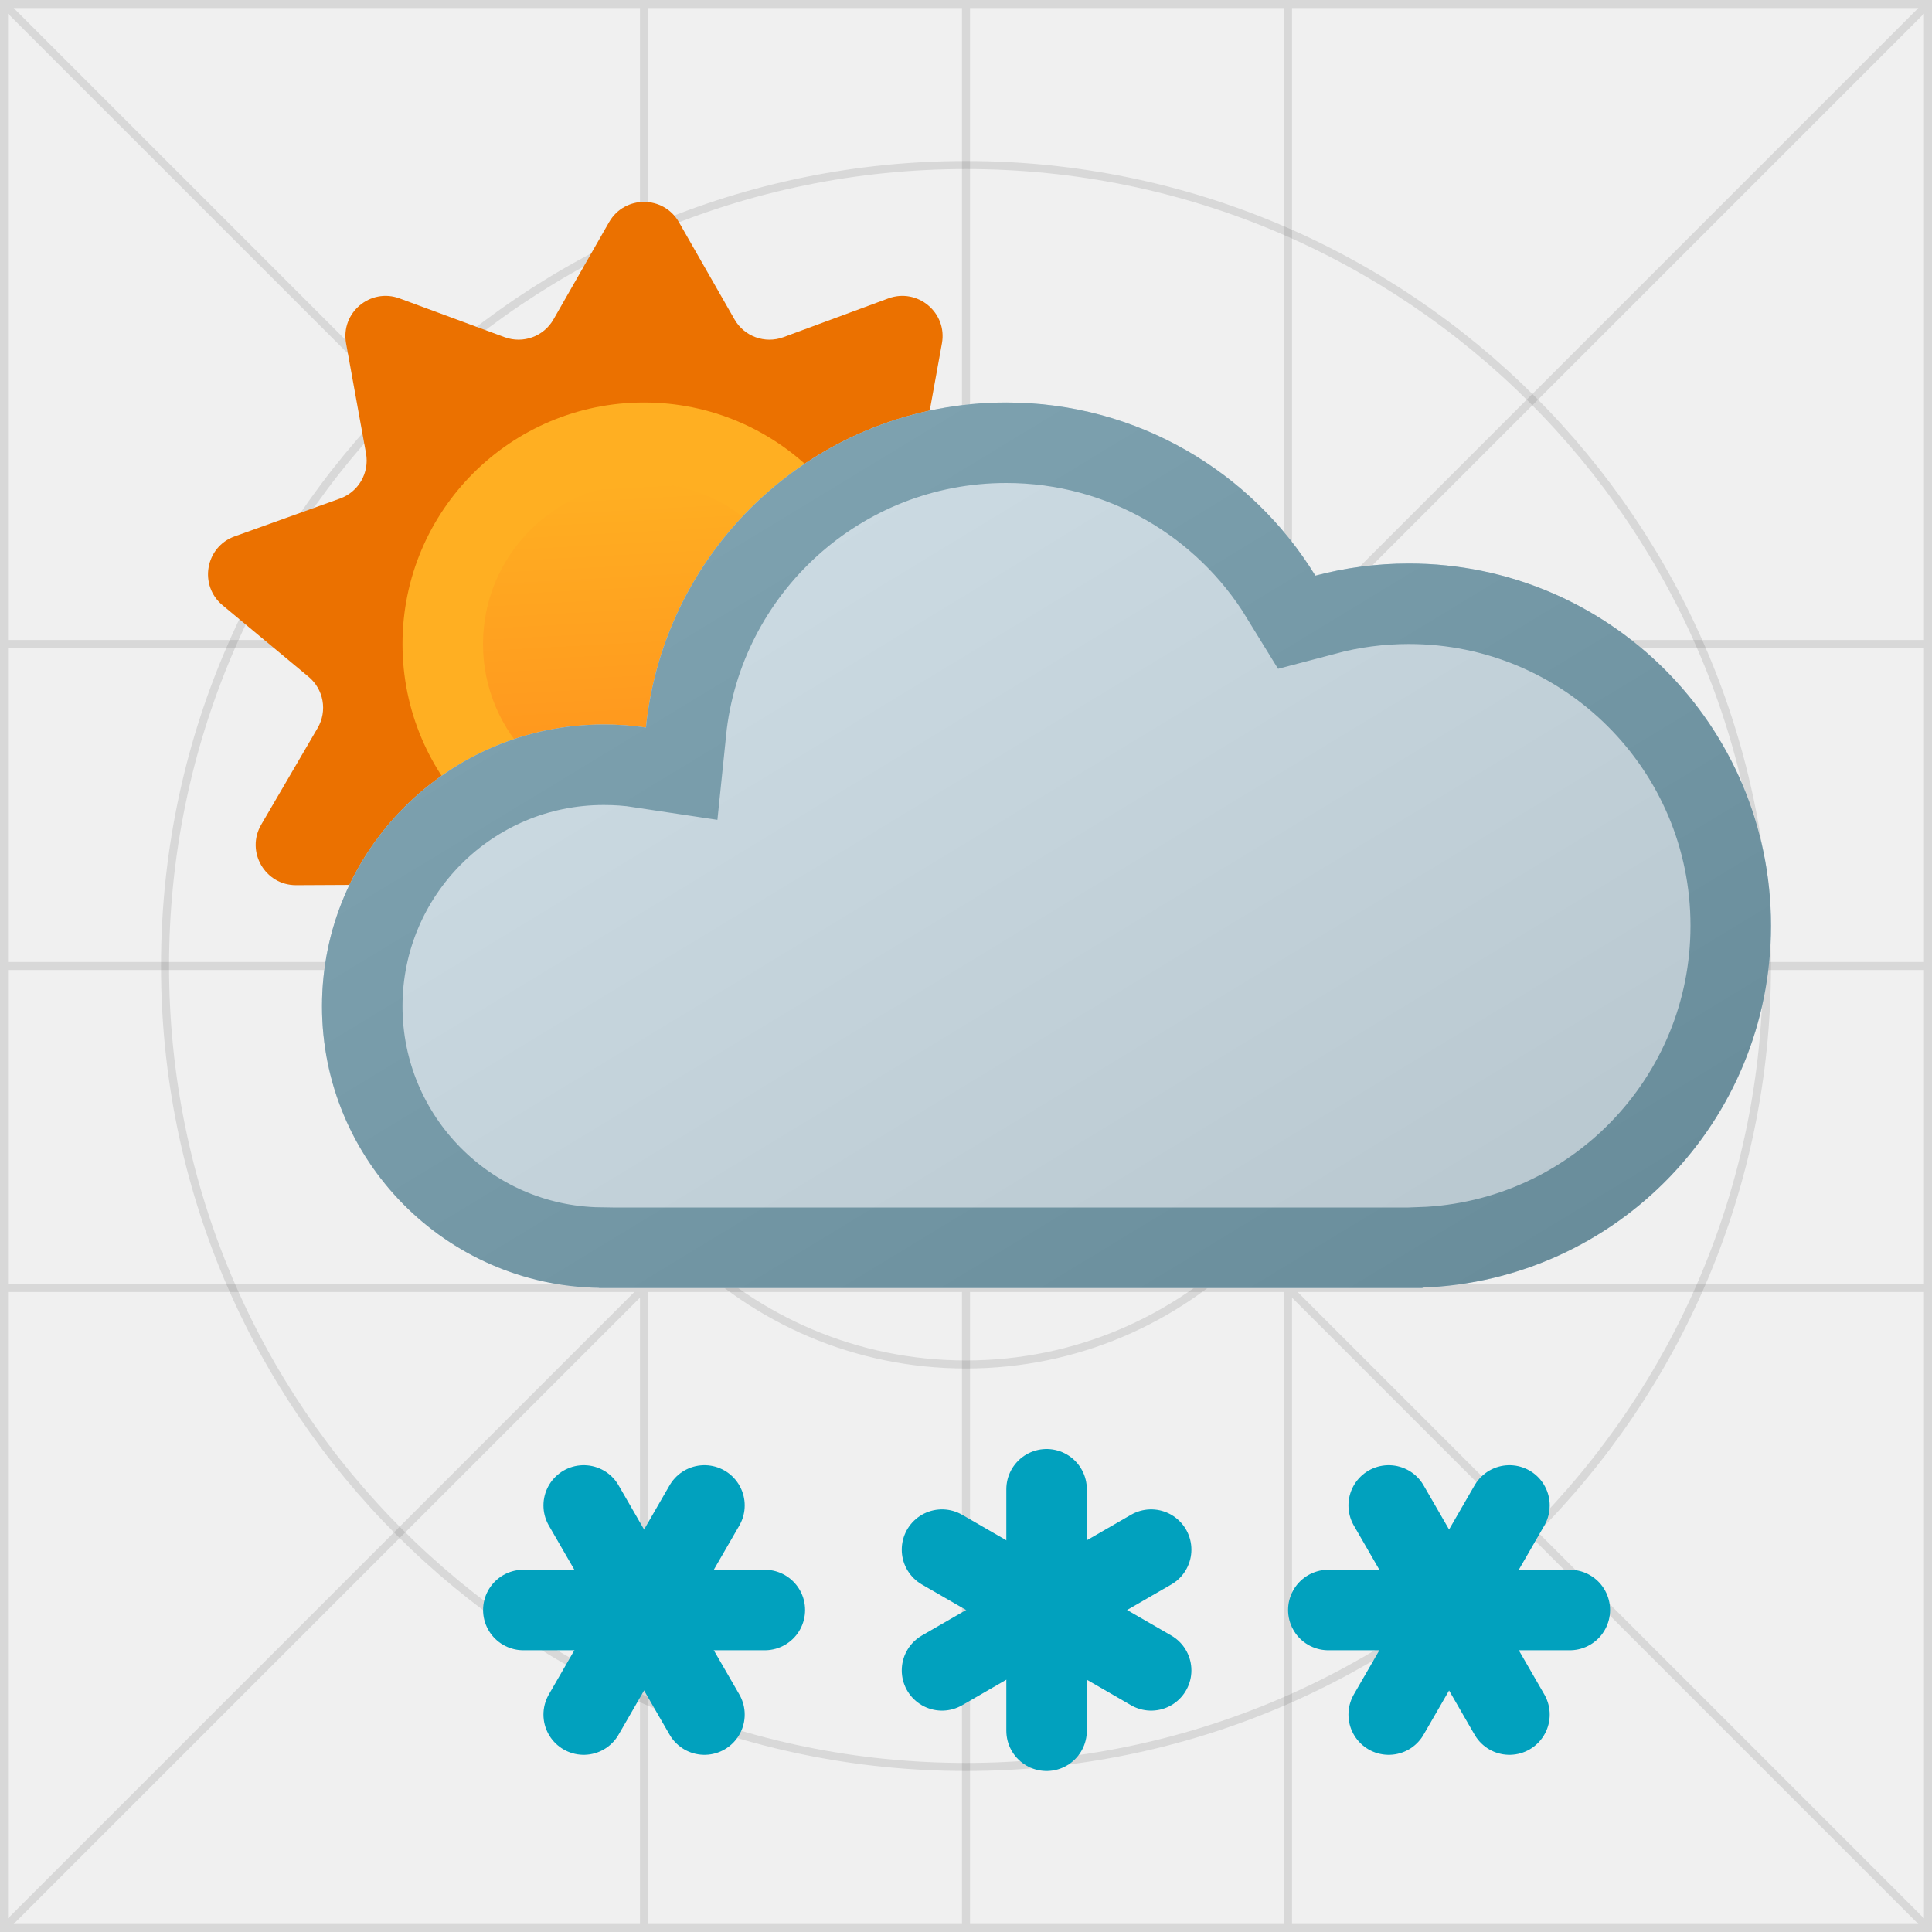
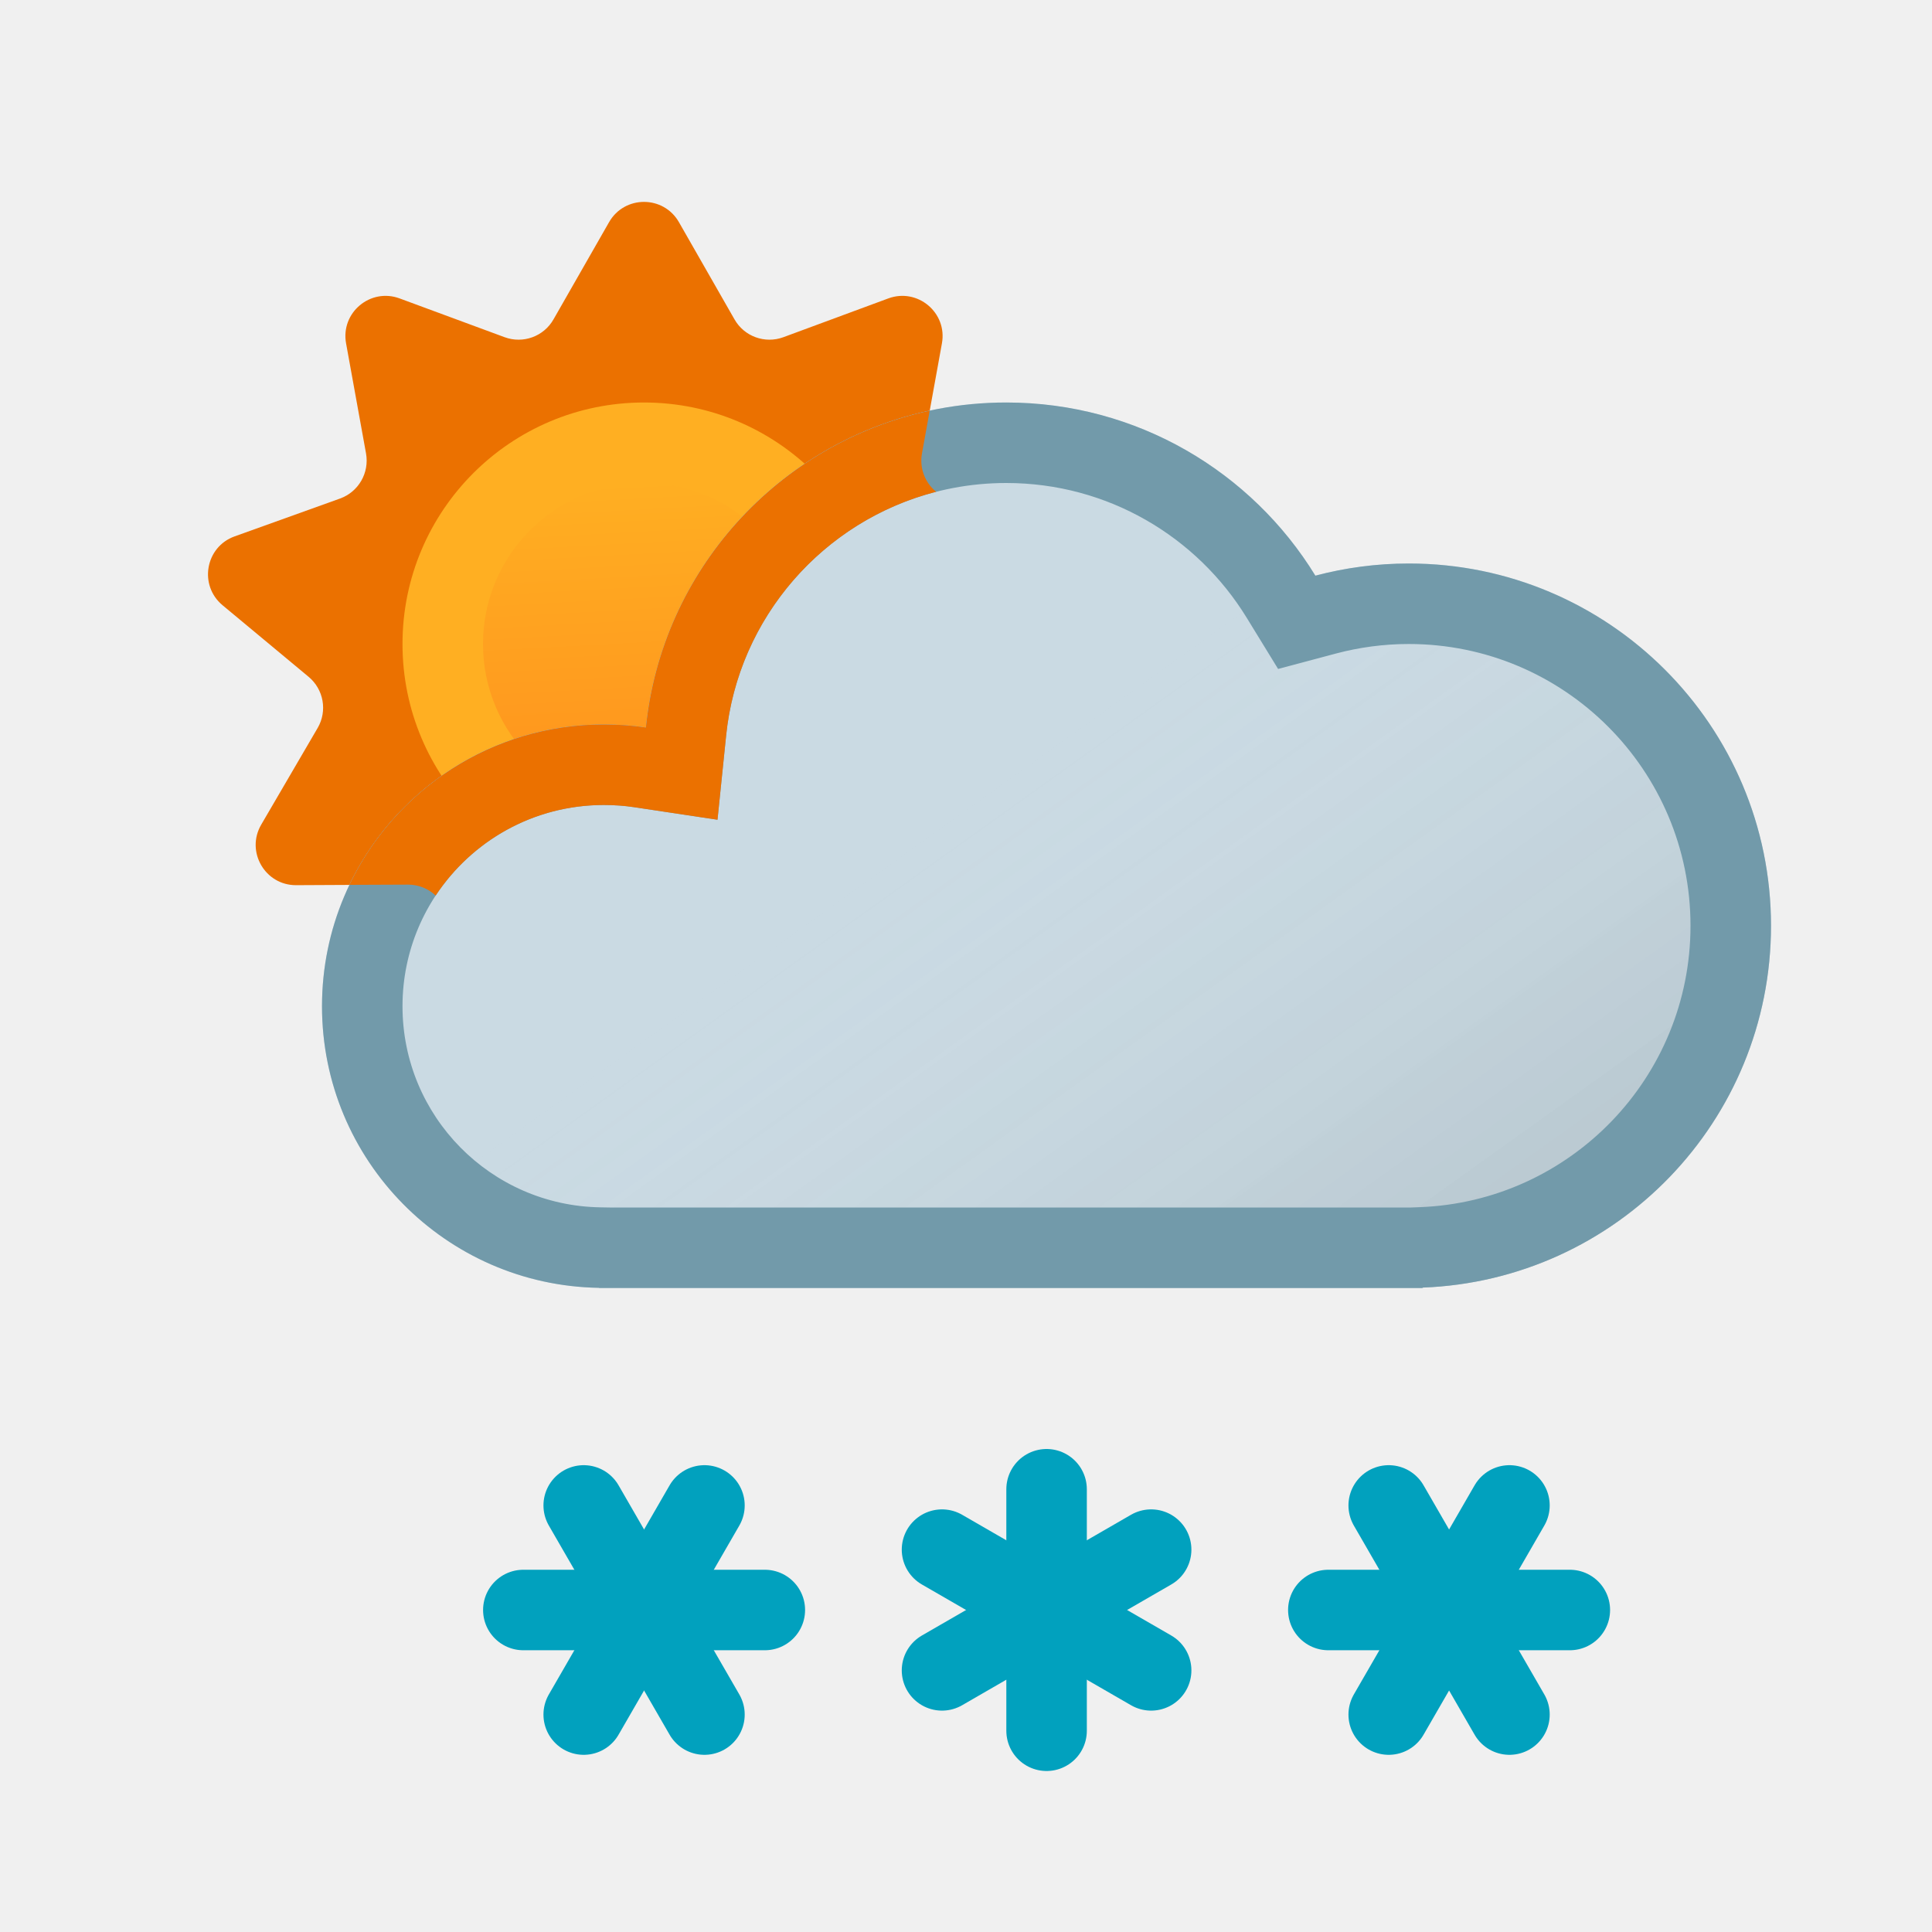
<svg xmlns="http://www.w3.org/2000/svg" xmlns:xlink="http://www.w3.org/1999/xlink" width="24" height="24" viewBox="0 0 24 24" fill="none">
-   <g clip-path="url(#clip0_1829_1493)">
-     <g clip-path="url(#clip1_1829_1493)">
-       <circle cx="12" cy="12" r="9.95" stroke="black" stroke-opacity="0.1" stroke-width="0.1" />
-       <circle cx="12" cy="12" r="4.95" stroke="black" stroke-opacity="0.1" stroke-width="0.1" />
-       <mask id="stroke0_1829_1493" fill="white">
-         <path d="M0 0H8H12H16H24V8V12V16V24H16H12H8H0V16V12V8V0Z" />
-       </mask>
-       <path d="M12 24H12.05V0H12H11.95V24H12ZM24 12V11.95H0V12V12.05H24V12ZM0 8V8.05H24V8V7.95H0V8ZM24 16V15.95H0V16V16.05H24V16ZM8 0H7.95V24H8H8.05V0H8ZM16 24H16.05V0H16H15.95V24H16ZM0 0L-0.035 0.035L23.965 24.035L24 24L24.035 23.965L0.035 -0.035L0 0ZM24 0L23.965 -0.035L-0.035 23.965L0 24L0.035 24.035L24.035 0.035L24 0ZM0 0V-0.1H-0.1V0H0ZM24 0H24.1V-0.1H24V0ZM24 24V24.1H24.1V24H24ZM0 24H-0.1V24.1H0V24ZM0 12H0.1V8H0H-0.1V12H0ZM0 8H0.1V0H0H-0.1V8H0ZM24 0H23.9V8H24H24.1V0H24ZM24 8H23.9V12H24H24.1V8H24ZM24 12H23.9V16H24H24.1V12H24ZM24 16H23.9V24H24H24.1V16H24ZM0 24H0.1V16H0H-0.1V24H0ZM0 16H0.1V12H0H-0.1V16H0ZM0 0V0.1H8V0V-0.1H0V0ZM8 0V0.1H12V0V-0.1H8V0ZM12 24V23.9H8V24V24.1H12V24ZM8 24V23.9H0V24V24.1H8V24ZM24 24V23.9H16V24V24.1H24V24ZM16 24V23.9H12V24V24.1H16V24ZM12 0V0.1H16V0V-0.1H12V0ZM16 0V0.1H24V0V-0.1H16V0Z" fill="black" fill-opacity="0.1" mask="url(#stroke0_1829_1493)" />
-     </g>
+   <g clip-path="url(#clip0_2178_3097)">
    <path d="M7.566 2.76C7.758 2.424 8.242 2.424 8.434 2.76L9.124 3.967C9.245 4.18 9.502 4.273 9.731 4.189L11.035 3.707C11.398 3.573 11.77 3.884 11.701 4.265L11.453 5.633C11.409 5.874 11.546 6.11 11.776 6.193L13.085 6.663C13.449 6.793 13.533 7.27 13.236 7.518L12.166 8.407C11.978 8.563 11.931 8.832 12.054 9.043L12.755 10.244C12.95 10.578 12.708 10.998 12.321 10.996L10.93 10.989C10.686 10.988 10.476 11.164 10.435 11.405L10.2 12.775C10.135 13.157 9.679 13.322 9.384 13.072L8.323 12.174C8.137 12.016 7.863 12.016 7.677 12.174L6.616 13.072C6.32 13.322 5.865 13.157 5.8 12.775L5.565 11.405C5.523 11.164 5.314 10.988 5.07 10.989L3.679 10.996C3.292 10.998 3.05 10.578 3.245 10.244L3.946 9.043C4.069 8.832 4.021 8.563 3.833 8.407L2.764 7.518C2.467 7.27 2.551 6.793 2.915 6.663L4.224 6.193C4.454 6.11 4.59 5.874 4.547 5.633L4.299 4.265C4.23 3.884 4.601 3.573 4.964 3.707L6.269 4.189C6.498 4.273 6.755 4.18 6.876 3.967L7.566 2.76Z" fill="#EB7100" />
    <path d="M11 8C11 9.657 9.657 11 8 11C6.343 11 5 9.657 5 8C5 6.343 6.343 5 8 5C9.657 5 11 6.343 11 8Z" fill="#FFAF22" />
-     <path d="M10 8C10 9.105 9.104 10 8 10C6.895 10 6 9.105 6 8C6 6.895 6.895 6 8 6C9.104 6 10 6.895 10 8Z" fill="url(#paint0_linear_1829_1493)" />
+     <path d="M10 8C10 9.105 9.104 10 8 10C6.895 10 6 9.105 6 8C6 6.895 6.895 6 8 6C9.104 6 10 6.895 10 8Z" fill="url(#paint0_linear_2178_3097)" />
  </g>
-   <use xlink:href="#stroke1_1829_1493" fill="#CADAE3" />
-   <mask id="stroke2_1829_1493" fill="white">
-     <use xlink:href="#stroke1_1829_1493" />
-   </mask>
-   <path d="M12.5 5C10.171 5 8.256 6.77 8.024 9.038C7.853 9.012 7.678 9 7.5 9C5.567 9 4 10.567 4 12.5C4 14.413 5.535 15.967 7.441 15.998V16H17.672V15.995C20.078 15.905 22 13.928 22 11.5C22 9.015 19.985 7 17.5 7C17.099 7 16.71 7.053 16.34 7.151C15.549 5.861 14.125 5 12.5 5Z" stroke-width="2" stroke="#729AAA" mask="url(#stroke2_1829_1493)" />
-   <mask id="mask0_1829_1493" style="mask-type:alpha" maskUnits="userSpaceOnUse" x="4" y="5" width="18" height="11">
-     <path d="M12.5 5C10.171 5 8.256 6.77 8.024 9.038C7.853 9.012 7.678 9 7.5 9C5.567 9 4 10.567 4 12.5C4 14.413 5.535 15.967 7.441 15.998V16H17.672V15.995C20.078 15.905 22 13.928 22 11.5C22 9.015 19.985 7 17.5 7C17.099 7 16.71 7.053 16.34 7.151C15.549 5.861 14.125 5 12.5 5Z" fill="#D9D9D9" />
-   </mask>
-   <g mask="url(#mask0_1829_1493)">
-     <circle opacity="0.1" cx="13" cy="8" r="11" fill="url(#paint1_linear_1829_1493)" />
-   </g>
+   <use xlink:href="#stroke0_2178_3097" fill="#CADAE3" />
+   <use xlink:href="#stroke0_2178_3097" fill="url(#paint1_linear_2178_3097)" fill-opacity="0.15" style="mix-blend-mode:multiply" />
+   <path d="M22 11.5C22 9.015 19.985 7 17.5 7C17.099 7 16.71 7.053 16.34 7.151C15.549 5.861 14.125 5 12.5 5C10.171 5 8.256 6.77 8.024 9.038C7.853 9.012 7.678 9 7.5 9C5.567 9 4 10.567 4 12.5C4 14.413 5.535 15.967 7.441 15.998V16H17.672V15.995C20.078 15.905 22 13.928 22 11.5ZM21 11.5C21 13.387 19.505 14.926 17.635 14.996L17.53 15H7.573L7.458 14.998C6.096 14.976 5 13.866 5 12.5C5 11.119 6.119 10 7.5 10C7.632 10 7.757 10.009 7.876 10.027L8.913 10.183L9.02 9.14C9.199 7.376 10.689 6 12.5 6C13.763 6 14.87 6.668 15.487 7.674L15.877 8.31L16.597 8.118C16.884 8.042 17.187 8 17.5 8C19.433 8 21 9.567 21 11.5Z" fill="#729AAA" />
  <path d="M11.702 20.75L14.3 19.25" stroke-linecap="round" stroke="#01A1BE" />
  <path d="M11.702 19.25L14.3 20.75" stroke-linecap="round" stroke="#01A1BE" />
  <path d="M13.001 18.5V21.5" stroke-linecap="round" stroke="#01A1BE" />
  <path d="M17.251 21.299L18.751 18.701" stroke-linecap="round" stroke="#01A1BE" />
  <path d="M16.501 20H19.501" stroke-linecap="round" stroke="#01A1BE" />
  <path d="M17.251 18.701L18.751 21.299" stroke-linecap="round" stroke="#01A1BE" />
  <path d="M7.251 21.299L8.751 18.701" stroke-linecap="round" stroke="#01A1BE" />
  <path d="M6.501 20H9.501" stroke-linecap="round" stroke="#01A1BE" />
  <path d="M7.251 18.701L8.751 21.299" stroke-linecap="round" stroke="#01A1BE" />
+   <path d="M11.453 5.633C11.42 5.816 11.491 5.997 11.629 6.109C10.231 6.468 9.169 7.669 9.02 9.14L8.913 10.183L7.876 10.027C7.757 10.009 7.632 10 7.5 10C6.627 10 5.859 10.447 5.412 11.125C5.322 11.04 5.201 10.989 5.069 10.989L4.341 10.992C4.904 9.814 6.107 9 7.5 9C7.678 9 7.853 9.012 8.024 9.038C8.223 7.088 9.667 5.507 11.549 5.102L11.453 5.633Z" fill="#EB7100" />
  <defs>
-     <linearGradient id="paint0_linear_1829_1493" x1="7.75" y1="5.998" x2="7.967" y2="10.013" gradientUnits="userSpaceOnUse">
+     <linearGradient id="paint0_linear_2178_3097" x1="7.75" y1="5.998" x2="7.967" y2="10.013" gradientUnits="userSpaceOnUse">
      <stop stop-color="#FFAF22" />
      <stop offset="0.99" stop-color="#FF921D" />
    </linearGradient>
-     <linearGradient id="paint1_linear_1829_1493" x1="19.5" y1="17" x2="11" y2="3" gradientUnits="userSpaceOnUse">
+     <linearGradient id="paint1_linear_2178_3097" x1="17" y1="20" x2="10.519" y2="10.948" gradientUnits="userSpaceOnUse">
      <stop />
-       <stop offset="1" stop-color="white" />
+       <stop offset="1" stop-color="white" stop-opacity="0" />
    </linearGradient>
-     <clipPath id="clip0_1829_1493">
+     <clipPath id="clip0_2178_3097">
      <rect width="24" height="24" fill="white" />
    </clipPath>
-     <clipPath id="clip1_1829_1493">
-       <rect width="24" height="24" fill="white" />
-     </clipPath>
-     <path id="stroke1_1829_1493" d="M12.5 5C10.171 5 8.256 6.77 8.024 9.038C7.853 9.012 7.678 9 7.5 9C5.567 9 4 10.567 4 12.5C4 14.413 5.535 15.967 7.441 15.998V16H17.672V15.995C20.078 15.905 22 13.928 22 11.5C22 9.015 19.985 7 17.5 7C17.099 7 16.71 7.053 16.34 7.151C15.549 5.861 14.125 5 12.5 5Z" />
+     <path id="stroke0_2178_3097" d="M12.5 5C10.171 5 8.256 6.77 8.024 9.038C7.853 9.012 7.678 9 7.5 9C5.567 9 4 10.567 4 12.5C4 14.413 5.535 15.967 7.441 15.998V16H17.672V15.995C20.078 15.905 22 13.928 22 11.5C22 9.015 19.985 7 17.5 7C17.099 7 16.71 7.053 16.34 7.151C15.549 5.861 14.125 5 12.5 5Z" />
  </defs>
</svg>
